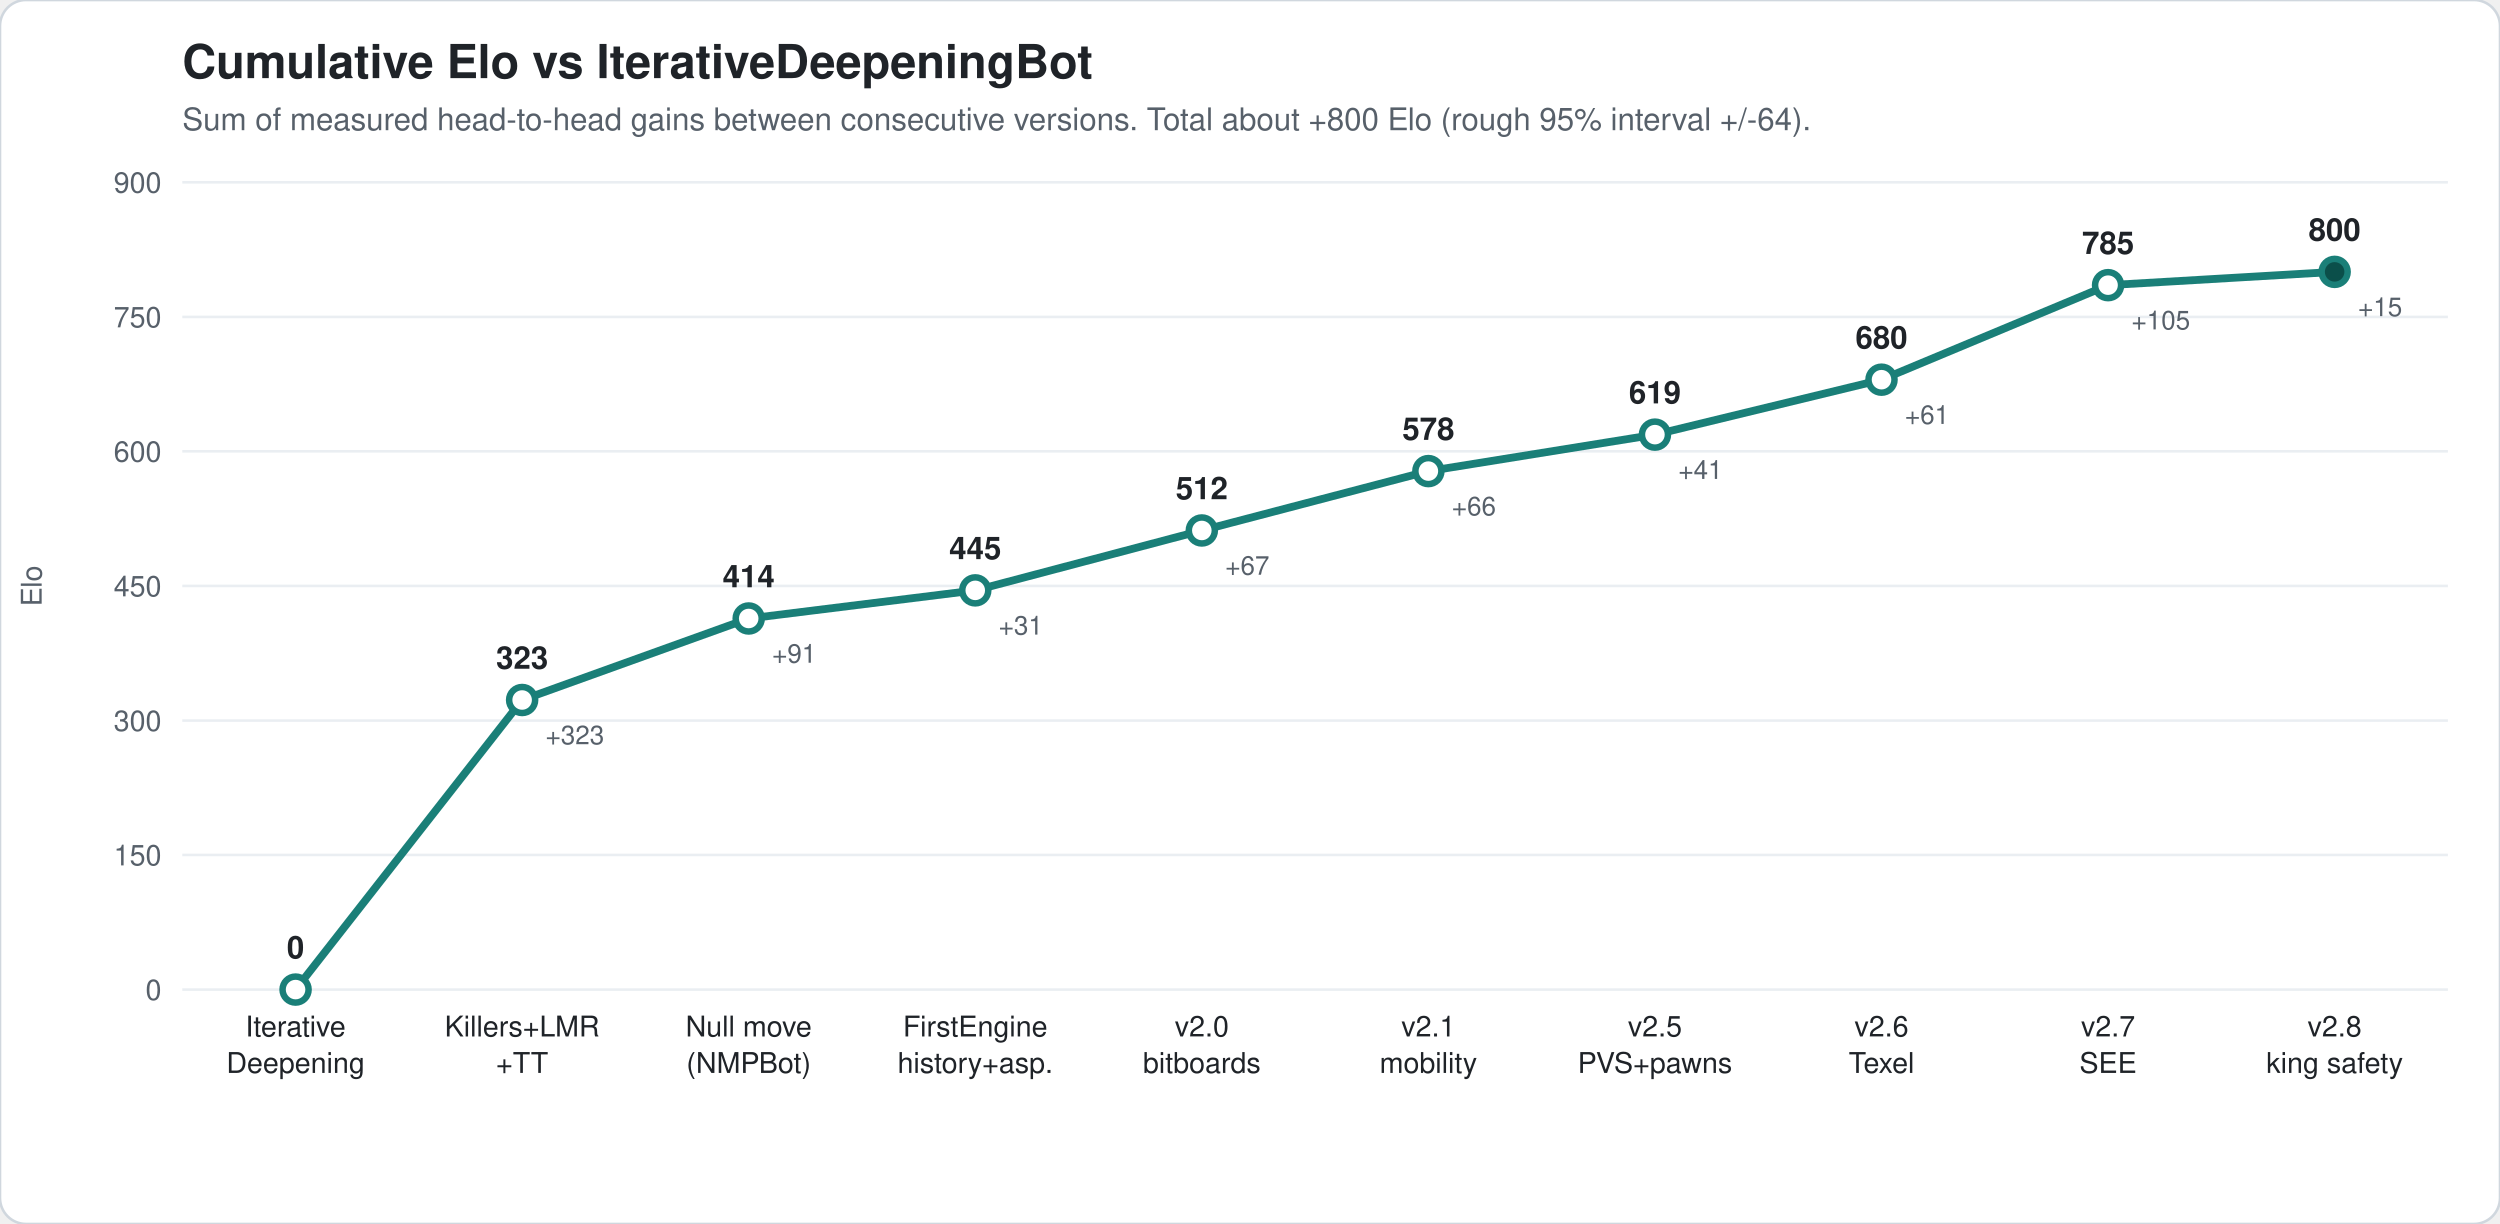
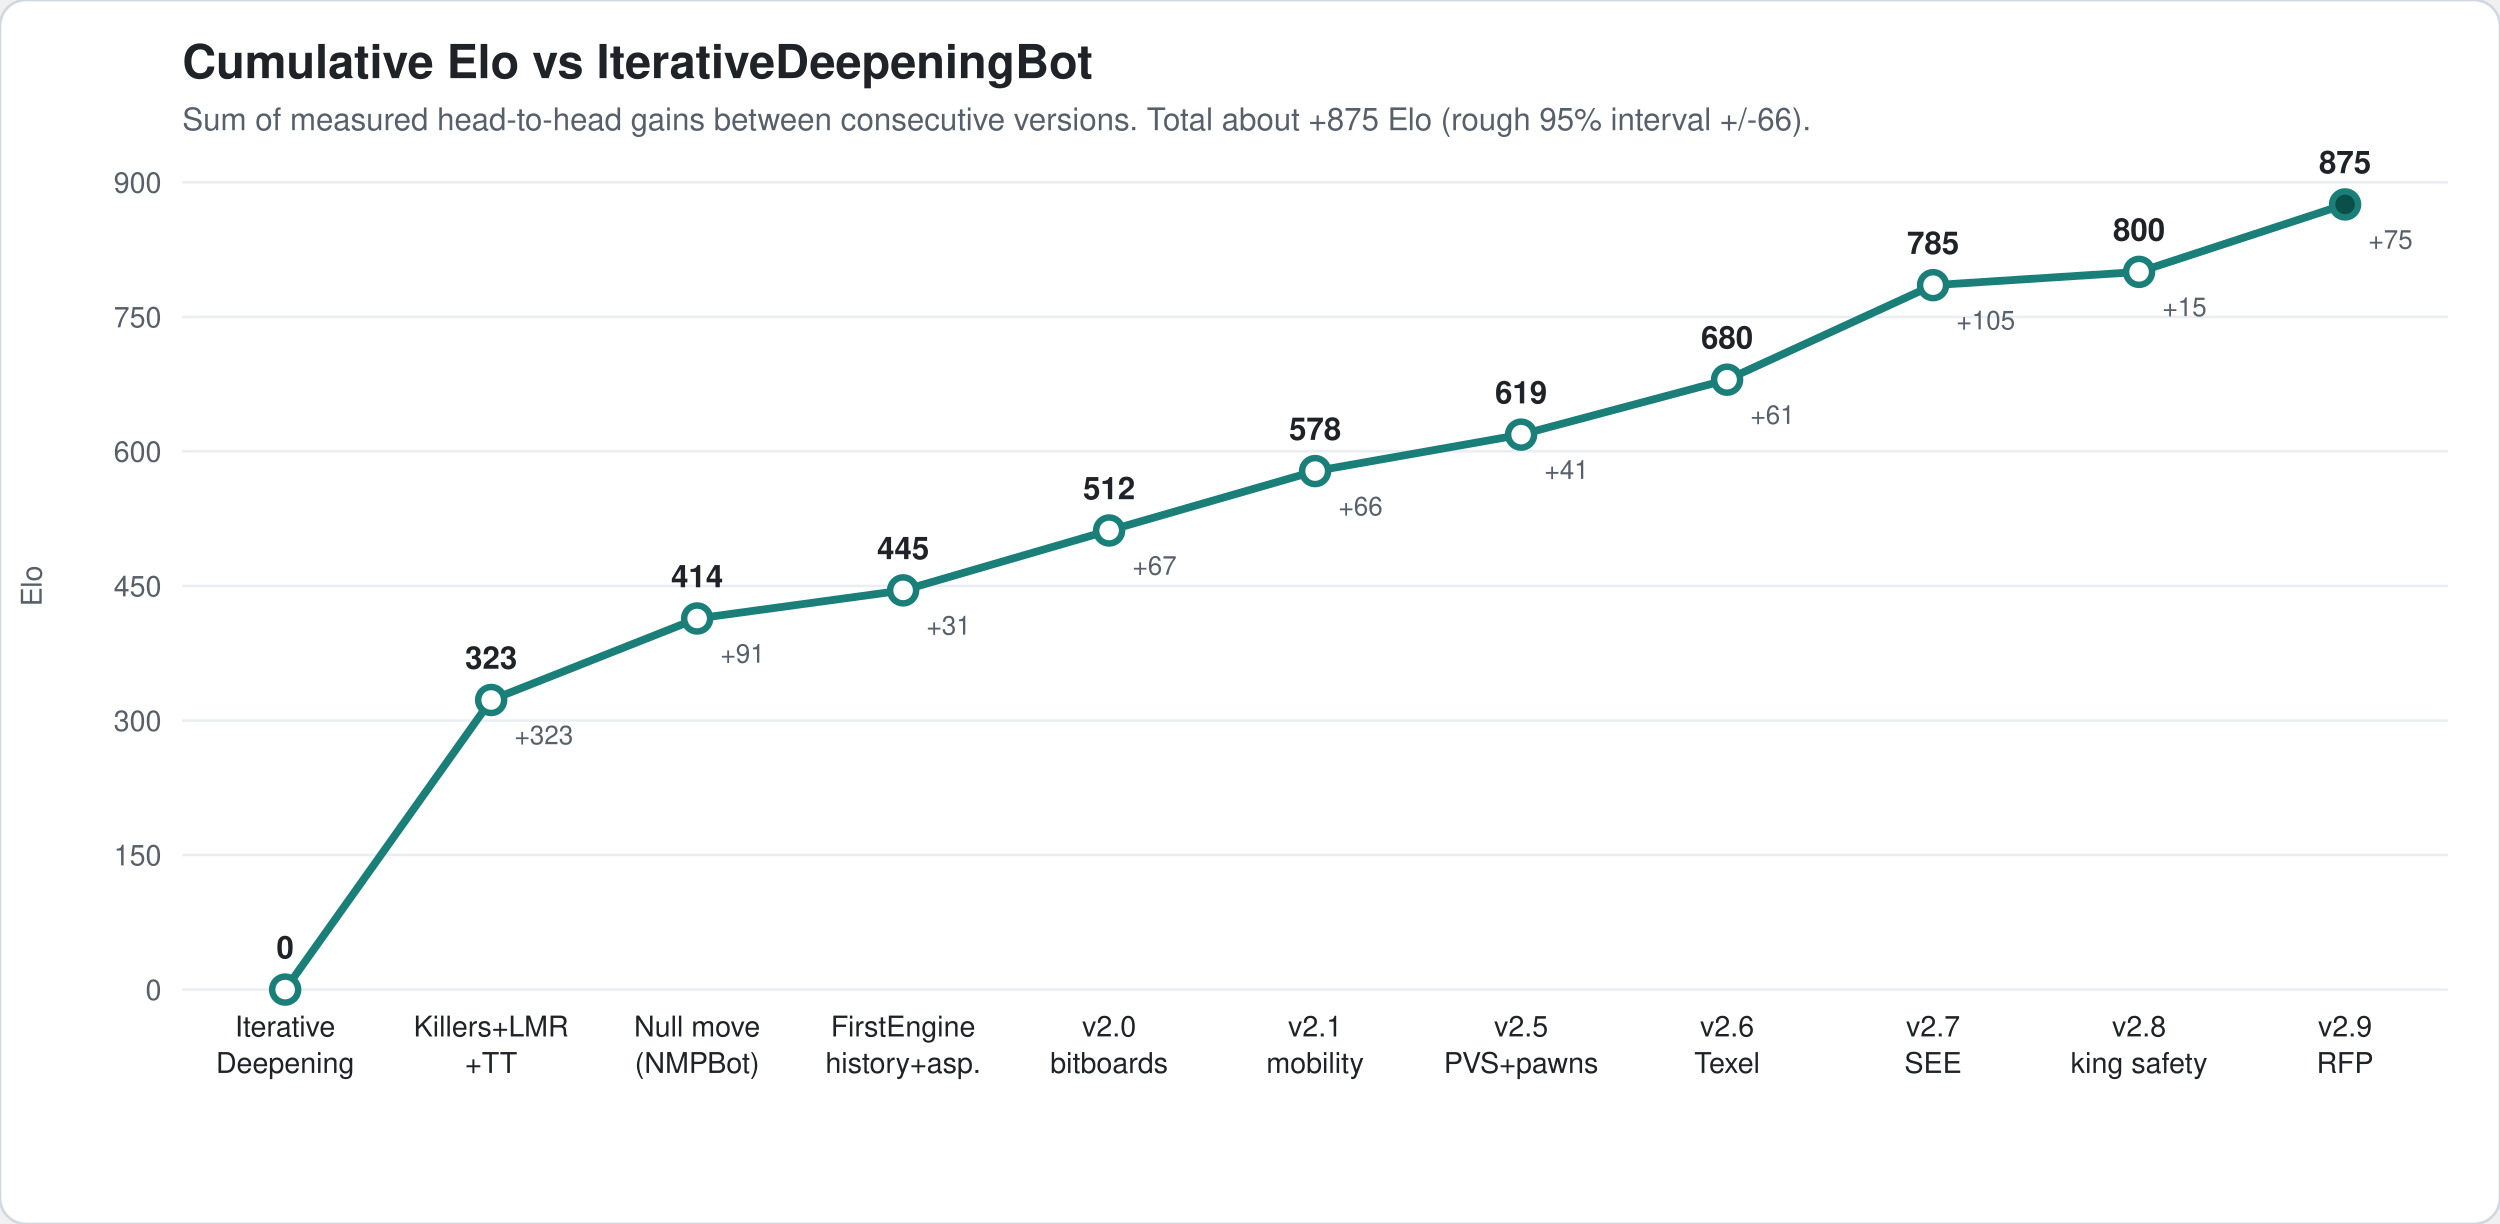
<svg xmlns="http://www.w3.org/2000/svg" viewBox="0 0 960 470" width="960" height="470" font-family="Segoe UI, Helvetica, Arial, sans-serif">
  <rect width="960" height="470" rx="10" fill="#ffffff" stroke="#d0d7de" />
  <text x="70" y="30" font-size="18" font-weight="600" fill="#1f2328">Cumulative Elo vs IterativeDeepeningBot</text>
-   <text x="70" y="50" font-size="12" fill="#57606a">Sum of measured head-to-head gains between consecutive versions. Total about +800 Elo (rough 95% interval +/-64).</text>
+   <text x="70" y="50" font-size="12" fill="#57606a">Sum of measured head-to-head gains between consecutive versions. Total about +875 Elo (rough 95% interval +/-66).</text>
  <line x1="70" y1="380.0" x2="940" y2="380.0" stroke="#eaeef2" />
  <text x="62" y="384.0" font-size="11" text-anchor="end" fill="#57606a">0</text>
  <line x1="70" y1="328.3" x2="940" y2="328.3" stroke="#eaeef2" />
  <text x="62" y="332.3" font-size="11" text-anchor="end" fill="#57606a">150</text>
  <line x1="70" y1="276.7" x2="940" y2="276.7" stroke="#eaeef2" />
  <text x="62" y="280.7" font-size="11" text-anchor="end" fill="#57606a">300</text>
  <line x1="70" y1="225.0" x2="940" y2="225.0" stroke="#eaeef2" />
  <text x="62" y="229.0" font-size="11" text-anchor="end" fill="#57606a">450</text>
  <line x1="70" y1="173.3" x2="940" y2="173.3" stroke="#eaeef2" />
  <text x="62" y="177.3" font-size="11" text-anchor="end" fill="#57606a">600</text>
  <line x1="70" y1="121.7" x2="940" y2="121.7" stroke="#eaeef2" />
  <text x="62" y="125.7" font-size="11" text-anchor="end" fill="#57606a">750</text>
  <line x1="70" y1="70.0" x2="940" y2="70.0" stroke="#eaeef2" />
  <text x="62" y="74.0" font-size="11" text-anchor="end" fill="#57606a">900</text>
  <text x="16" y="225" font-size="11" fill="#57606a" text-anchor="middle" transform="rotate(-90 16 225)">Elo</text>
-   <polyline points="113.5,380.0 200.5,268.8 287.5,237.5 374.5,226.7 461.5,203.7 548.5,180.9 635.5,166.9 722.5,145.8 809.5,109.5 896.5,104.4" fill="none" stroke="#1a7f78" stroke-width="3" stroke-linejoin="round" stroke-linecap="round" />
-   <circle cx="113.5" cy="380.0" r="5" fill="#ffffff" stroke="#1a7f78" stroke-width="2.5" />
-   <text x="113.5" y="368.0" font-size="12" font-weight="600" text-anchor="middle" fill="#1f2328">0</text>
-   <text x="113.5" y="398" font-size="11" text-anchor="middle" fill="#1f2328">Iterative</text>
-   <text x="113.5" y="412" font-size="11" text-anchor="middle" fill="#1f2328">Deepening</text>
-   <circle cx="200.5" cy="268.8" r="5" fill="#ffffff" stroke="#1a7f78" stroke-width="2.5" />
-   <text x="200.5" y="256.8" font-size="12" font-weight="600" text-anchor="middle" fill="#1f2328">323</text>
-   <text x="209.5" y="285.8" font-size="10" fill="#57606a">+323</text>
-   <text x="200.5" y="398" font-size="11" text-anchor="middle" fill="#1f2328">Killers+LMR</text>
-   <text x="200.5" y="412" font-size="11" text-anchor="middle" fill="#1f2328">+TT</text>
-   <circle cx="287.5" cy="237.5" r="5" fill="#ffffff" stroke="#1a7f78" stroke-width="2.5" />
-   <text x="287.5" y="225.5" font-size="12" font-weight="600" text-anchor="middle" fill="#1f2328">414</text>
-   <text x="296.5" y="254.5" font-size="10" fill="#57606a">+91</text>
-   <text x="287.5" y="398" font-size="11" text-anchor="middle" fill="#1f2328">Null move</text>
-   <text x="287.5" y="412" font-size="11" text-anchor="middle" fill="#1f2328">(NMPBot)</text>
-   <circle cx="374.5" cy="226.7" r="5" fill="#ffffff" stroke="#1a7f78" stroke-width="2.5" />
-   <text x="374.5" y="214.7" font-size="12" font-weight="600" text-anchor="middle" fill="#1f2328">445</text>
-   <text x="383.5" y="243.7" font-size="10" fill="#57606a">+31</text>
-   <text x="374.5" y="398" font-size="11" text-anchor="middle" fill="#1f2328">FirstEngine</text>
-   <text x="374.5" y="412" font-size="11" text-anchor="middle" fill="#1f2328">history+asp.</text>
-   <circle cx="461.5" cy="203.7" r="5" fill="#ffffff" stroke="#1a7f78" stroke-width="2.5" />
-   <text x="461.5" y="191.7" font-size="12" font-weight="600" text-anchor="middle" fill="#1f2328">512</text>
-   <text x="470.5" y="220.7" font-size="10" fill="#57606a">+67</text>
-   <text x="461.5" y="398" font-size="11" text-anchor="middle" fill="#1f2328">v2.0</text>
-   <text x="461.5" y="412" font-size="11" text-anchor="middle" fill="#1f2328">bitboards</text>
-   <circle cx="548.5" cy="180.9" r="5" fill="#ffffff" stroke="#1a7f78" stroke-width="2.5" />
-   <text x="548.5" y="168.9" font-size="12" font-weight="600" text-anchor="middle" fill="#1f2328">578</text>
-   <text x="557.5" y="197.9" font-size="10" fill="#57606a">+66</text>
-   <text x="548.5" y="398" font-size="11" text-anchor="middle" fill="#1f2328">v2.1</text>
-   <text x="548.5" y="412" font-size="11" text-anchor="middle" fill="#1f2328">mobility</text>
-   <circle cx="635.5" cy="166.9" r="5" fill="#ffffff" stroke="#1a7f78" stroke-width="2.5" />
-   <text x="635.5" y="154.9" font-size="12" font-weight="600" text-anchor="middle" fill="#1f2328">619</text>
-   <text x="644.5" y="183.9" font-size="10" fill="#57606a">+41</text>
-   <text x="635.5" y="398" font-size="11" text-anchor="middle" fill="#1f2328">v2.5</text>
-   <text x="635.5" y="412" font-size="11" text-anchor="middle" fill="#1f2328">PVS+pawns</text>
-   <circle cx="722.5" cy="145.8" r="5" fill="#ffffff" stroke="#1a7f78" stroke-width="2.5" />
-   <text x="722.5" y="133.8" font-size="12" font-weight="600" text-anchor="middle" fill="#1f2328">680</text>
-   <text x="731.5" y="162.8" font-size="10" fill="#57606a">+61</text>
-   <text x="722.5" y="398" font-size="11" text-anchor="middle" fill="#1f2328">v2.6</text>
-   <text x="722.5" y="412" font-size="11" text-anchor="middle" fill="#1f2328">Texel</text>
-   <circle cx="809.5" cy="109.5" r="5" fill="#ffffff" stroke="#1a7f78" stroke-width="2.5" />
-   <text x="809.5" y="97.5" font-size="12" font-weight="600" text-anchor="middle" fill="#1f2328">785</text>
-   <text x="818.5" y="126.5" font-size="10" fill="#57606a">+105</text>
-   <text x="809.5" y="398" font-size="11" text-anchor="middle" fill="#1f2328">v2.7</text>
-   <text x="809.5" y="412" font-size="11" text-anchor="middle" fill="#1f2328">SEE</text>
-   <circle cx="896.5" cy="104.4" r="5" fill="#0b4f4a" stroke="#1a7f78" stroke-width="2.5" />
-   <text x="896.5" y="92.4" font-size="12" font-weight="600" text-anchor="middle" fill="#1f2328">800</text>
-   <text x="905.5" y="121.4" font-size="10" fill="#57606a">+15</text>
-   <text x="896.5" y="398" font-size="11" text-anchor="middle" fill="#1f2328">v2.8</text>
-   <text x="896.5" y="412" font-size="11" text-anchor="middle" fill="#1f2328">king safety</text>
+   <polyline points="109.5,380.0 188.6,268.8 267.7,237.5 346.8,226.7 425.9,203.7 505.0,180.9 584.1,166.9 663.2,145.8 742.3,109.5 821.4,104.4 900.5,78.5" fill="none" stroke="#1a7f78" stroke-width="3" stroke-linejoin="round" stroke-linecap="round" />
+   <circle cx="109.5" cy="380.0" r="5" fill="#ffffff" stroke="#1a7f78" stroke-width="2.5" />
+   <text x="109.5" y="368.0" font-size="12" font-weight="600" text-anchor="middle" fill="#1f2328">0</text>
+   <text x="109.5" y="398" font-size="11" text-anchor="middle" fill="#1f2328">Iterative</text>
+   <text x="109.5" y="412" font-size="11" text-anchor="middle" fill="#1f2328">Deepening</text>
+   <circle cx="188.6" cy="268.8" r="5" fill="#ffffff" stroke="#1a7f78" stroke-width="2.5" />
+   <text x="188.6" y="256.8" font-size="12" font-weight="600" text-anchor="middle" fill="#1f2328">323</text>
+   <text x="197.6" y="285.8" font-size="10" fill="#57606a">+323</text>
+   <text x="188.6" y="398" font-size="11" text-anchor="middle" fill="#1f2328">Killers+LMR</text>
+   <text x="188.6" y="412" font-size="11" text-anchor="middle" fill="#1f2328">+TT</text>
+   <circle cx="267.7" cy="237.5" r="5" fill="#ffffff" stroke="#1a7f78" stroke-width="2.5" />
+   <text x="267.7" y="225.5" font-size="12" font-weight="600" text-anchor="middle" fill="#1f2328">414</text>
+   <text x="276.7" y="254.5" font-size="10" fill="#57606a">+91</text>
+   <text x="267.7" y="398" font-size="11" text-anchor="middle" fill="#1f2328">Null move</text>
+   <text x="267.7" y="412" font-size="11" text-anchor="middle" fill="#1f2328">(NMPBot)</text>
+   <circle cx="346.8" cy="226.7" r="5" fill="#ffffff" stroke="#1a7f78" stroke-width="2.5" />
+   <text x="346.8" y="214.7" font-size="12" font-weight="600" text-anchor="middle" fill="#1f2328">445</text>
+   <text x="355.8" y="243.7" font-size="10" fill="#57606a">+31</text>
+   <text x="346.8" y="398" font-size="11" text-anchor="middle" fill="#1f2328">FirstEngine</text>
+   <text x="346.8" y="412" font-size="11" text-anchor="middle" fill="#1f2328">history+asp.</text>
+   <circle cx="425.9" cy="203.7" r="5" fill="#ffffff" stroke="#1a7f78" stroke-width="2.5" />
+   <text x="425.9" y="191.7" font-size="12" font-weight="600" text-anchor="middle" fill="#1f2328">512</text>
+   <text x="434.9" y="220.7" font-size="10" fill="#57606a">+67</text>
+   <text x="425.9" y="398" font-size="11" text-anchor="middle" fill="#1f2328">v2.0</text>
+   <text x="425.9" y="412" font-size="11" text-anchor="middle" fill="#1f2328">bitboards</text>
+   <circle cx="505.0" cy="180.9" r="5" fill="#ffffff" stroke="#1a7f78" stroke-width="2.5" />
+   <text x="505.0" y="168.9" font-size="12" font-weight="600" text-anchor="middle" fill="#1f2328">578</text>
+   <text x="514.0" y="197.9" font-size="10" fill="#57606a">+66</text>
+   <text x="505.0" y="398" font-size="11" text-anchor="middle" fill="#1f2328">v2.1</text>
+   <text x="505.0" y="412" font-size="11" text-anchor="middle" fill="#1f2328">mobility</text>
+   <circle cx="584.1" cy="166.9" r="5" fill="#ffffff" stroke="#1a7f78" stroke-width="2.5" />
+   <text x="584.1" y="154.9" font-size="12" font-weight="600" text-anchor="middle" fill="#1f2328">619</text>
+   <text x="593.1" y="183.9" font-size="10" fill="#57606a">+41</text>
+   <text x="584.1" y="398" font-size="11" text-anchor="middle" fill="#1f2328">v2.5</text>
+   <text x="584.1" y="412" font-size="11" text-anchor="middle" fill="#1f2328">PVS+pawns</text>
+   <circle cx="663.2" cy="145.8" r="5" fill="#ffffff" stroke="#1a7f78" stroke-width="2.5" />
+   <text x="663.2" y="133.8" font-size="12" font-weight="600" text-anchor="middle" fill="#1f2328">680</text>
+   <text x="672.2" y="162.8" font-size="10" fill="#57606a">+61</text>
+   <text x="663.2" y="398" font-size="11" text-anchor="middle" fill="#1f2328">v2.6</text>
+   <text x="663.2" y="412" font-size="11" text-anchor="middle" fill="#1f2328">Texel</text>
+   <circle cx="742.3" cy="109.5" r="5" fill="#ffffff" stroke="#1a7f78" stroke-width="2.5" />
+   <text x="742.3" y="97.5" font-size="12" font-weight="600" text-anchor="middle" fill="#1f2328">785</text>
+   <text x="751.3" y="126.5" font-size="10" fill="#57606a">+105</text>
+   <text x="742.3" y="398" font-size="11" text-anchor="middle" fill="#1f2328">v2.7</text>
+   <text x="742.3" y="412" font-size="11" text-anchor="middle" fill="#1f2328">SEE</text>
+   <circle cx="821.4" cy="104.4" r="5" fill="#ffffff" stroke="#1a7f78" stroke-width="2.5" />
+   <text x="821.4" y="92.4" font-size="12" font-weight="600" text-anchor="middle" fill="#1f2328">800</text>
+   <text x="830.4" y="121.4" font-size="10" fill="#57606a">+15</text>
+   <text x="821.4" y="398" font-size="11" text-anchor="middle" fill="#1f2328">v2.8</text>
+   <text x="821.4" y="412" font-size="11" text-anchor="middle" fill="#1f2328">king safety</text>
+   <circle cx="900.5" cy="78.5" r="5" fill="#0b4f4a" stroke="#1a7f78" stroke-width="2.5" />
+   <text x="900.5" y="66.5" font-size="12" font-weight="600" text-anchor="middle" fill="#1f2328">875</text>
+   <text x="909.5" y="95.5" font-size="10" fill="#57606a">+75</text>
+   <text x="900.5" y="398" font-size="11" text-anchor="middle" fill="#1f2328">v2.9</text>
+   <text x="900.5" y="412" font-size="11" text-anchor="middle" fill="#1f2328">RFP</text>
</svg>
